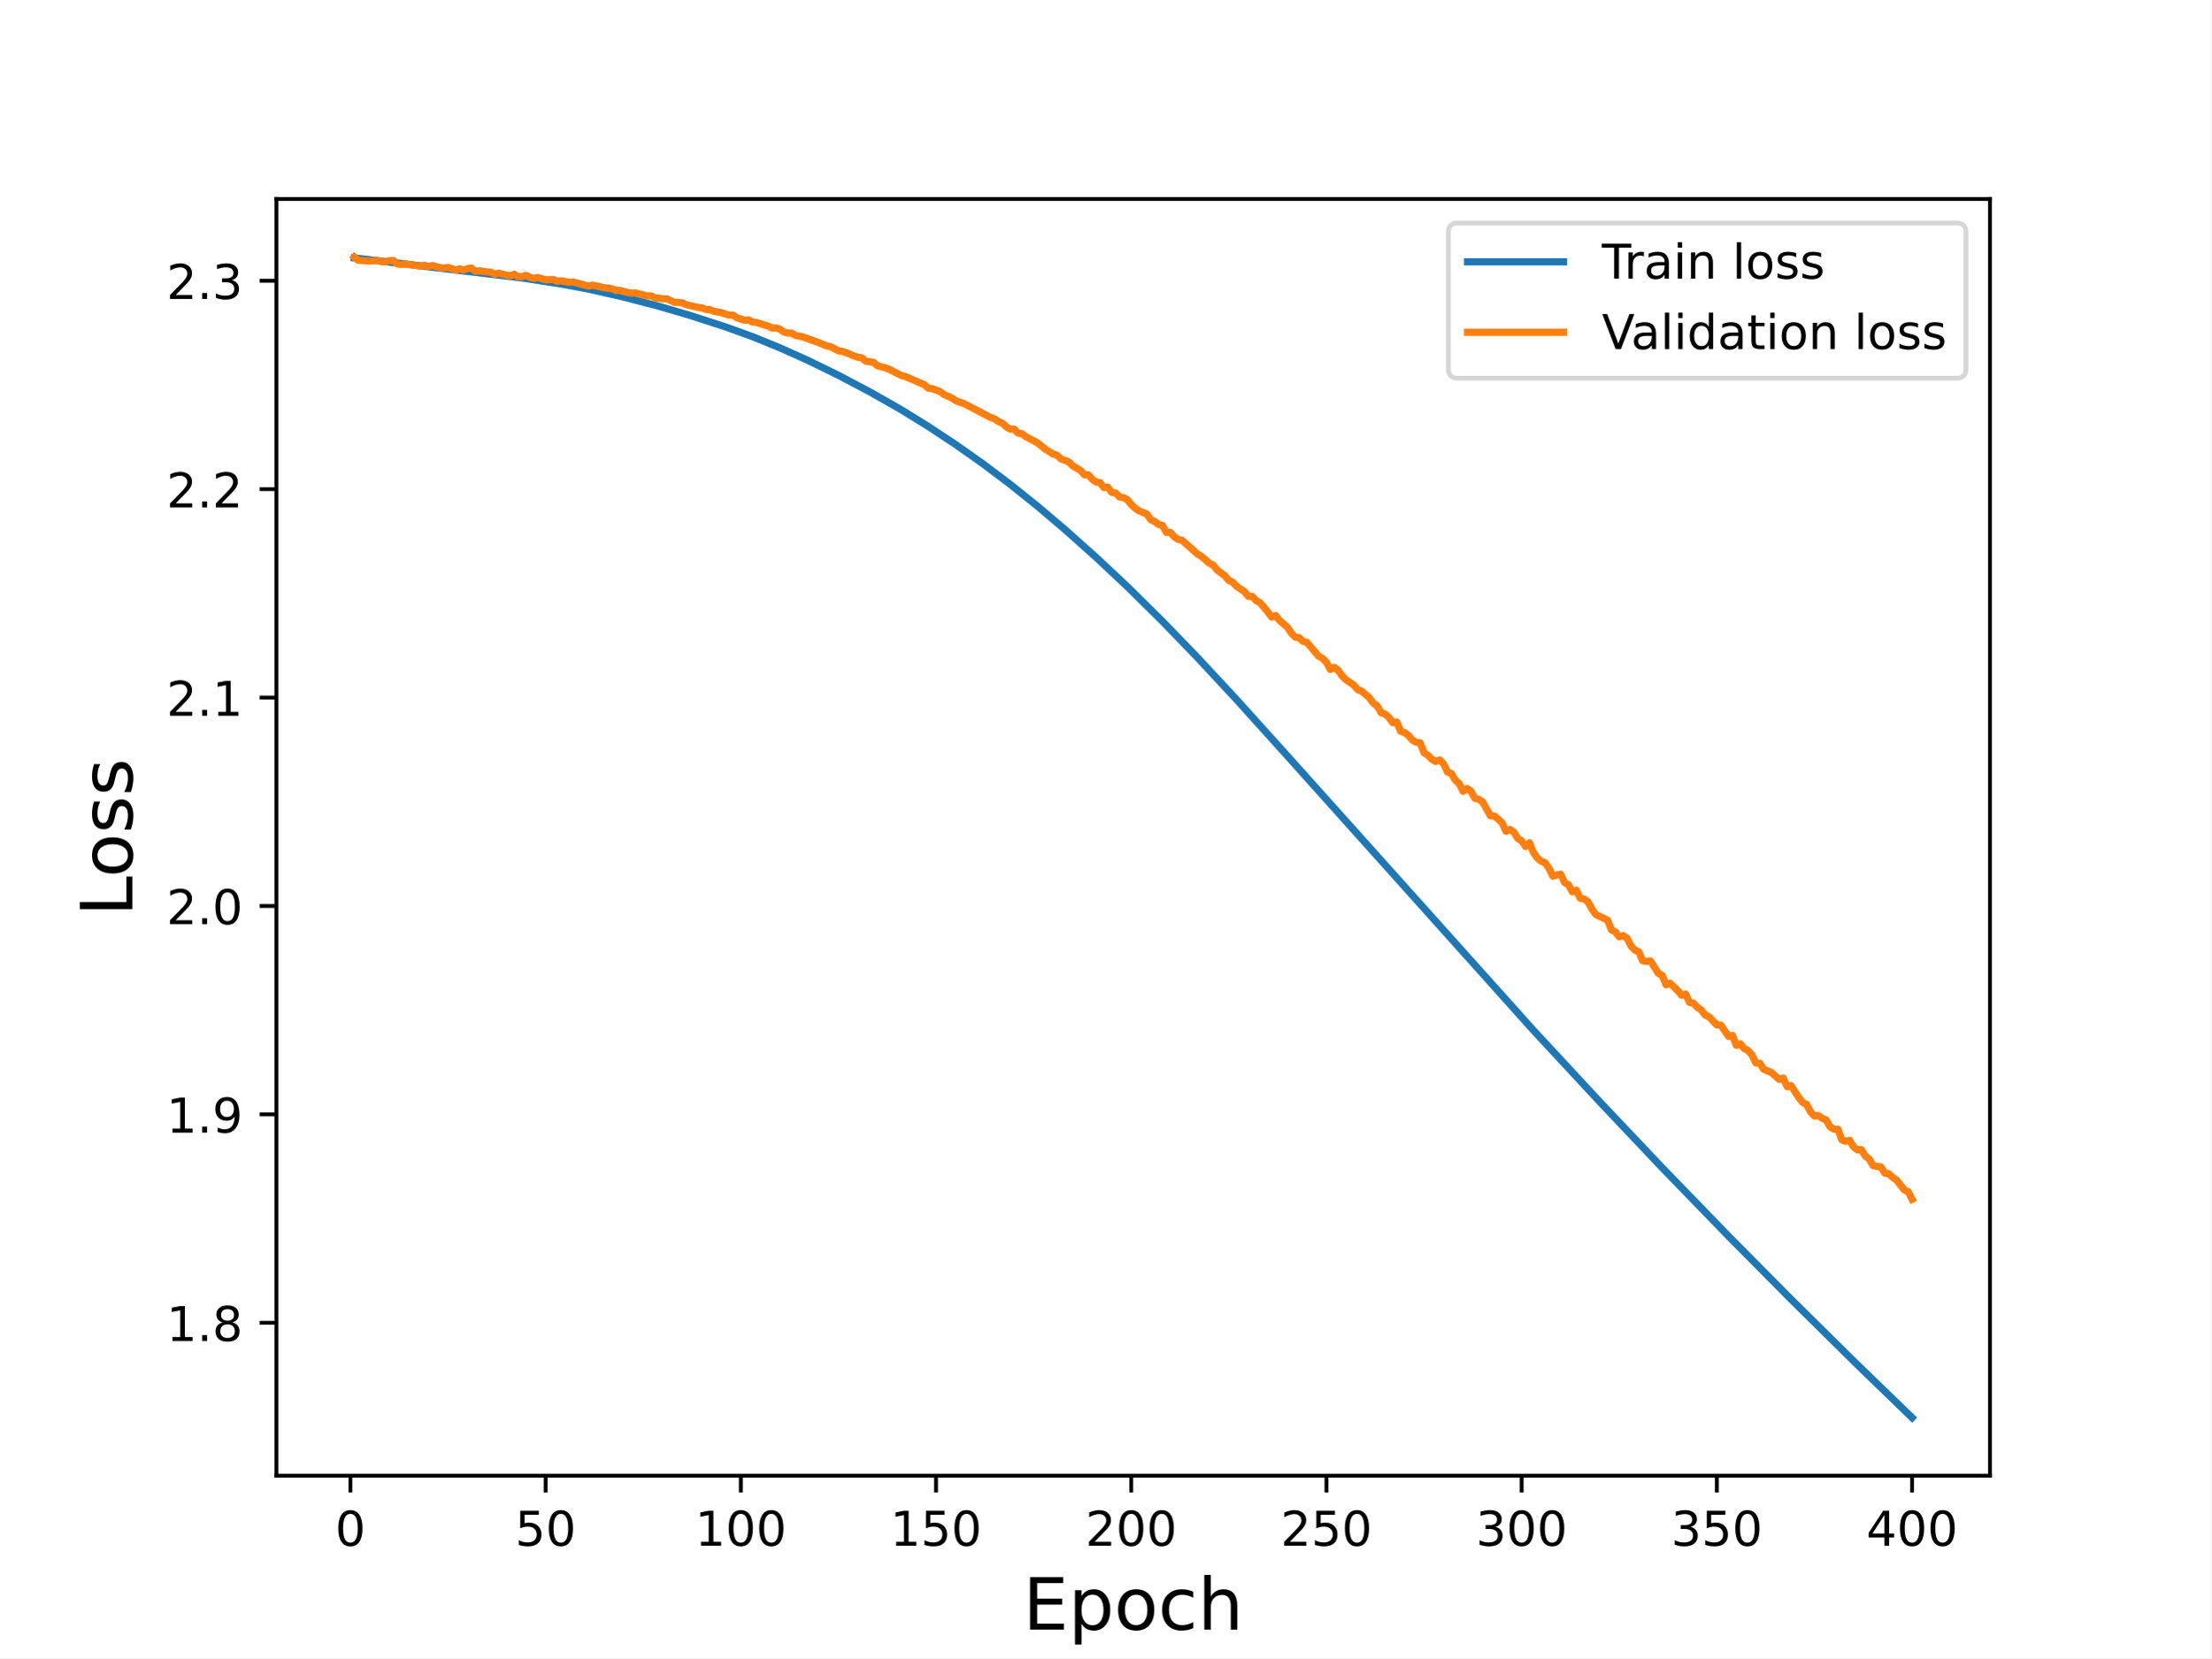
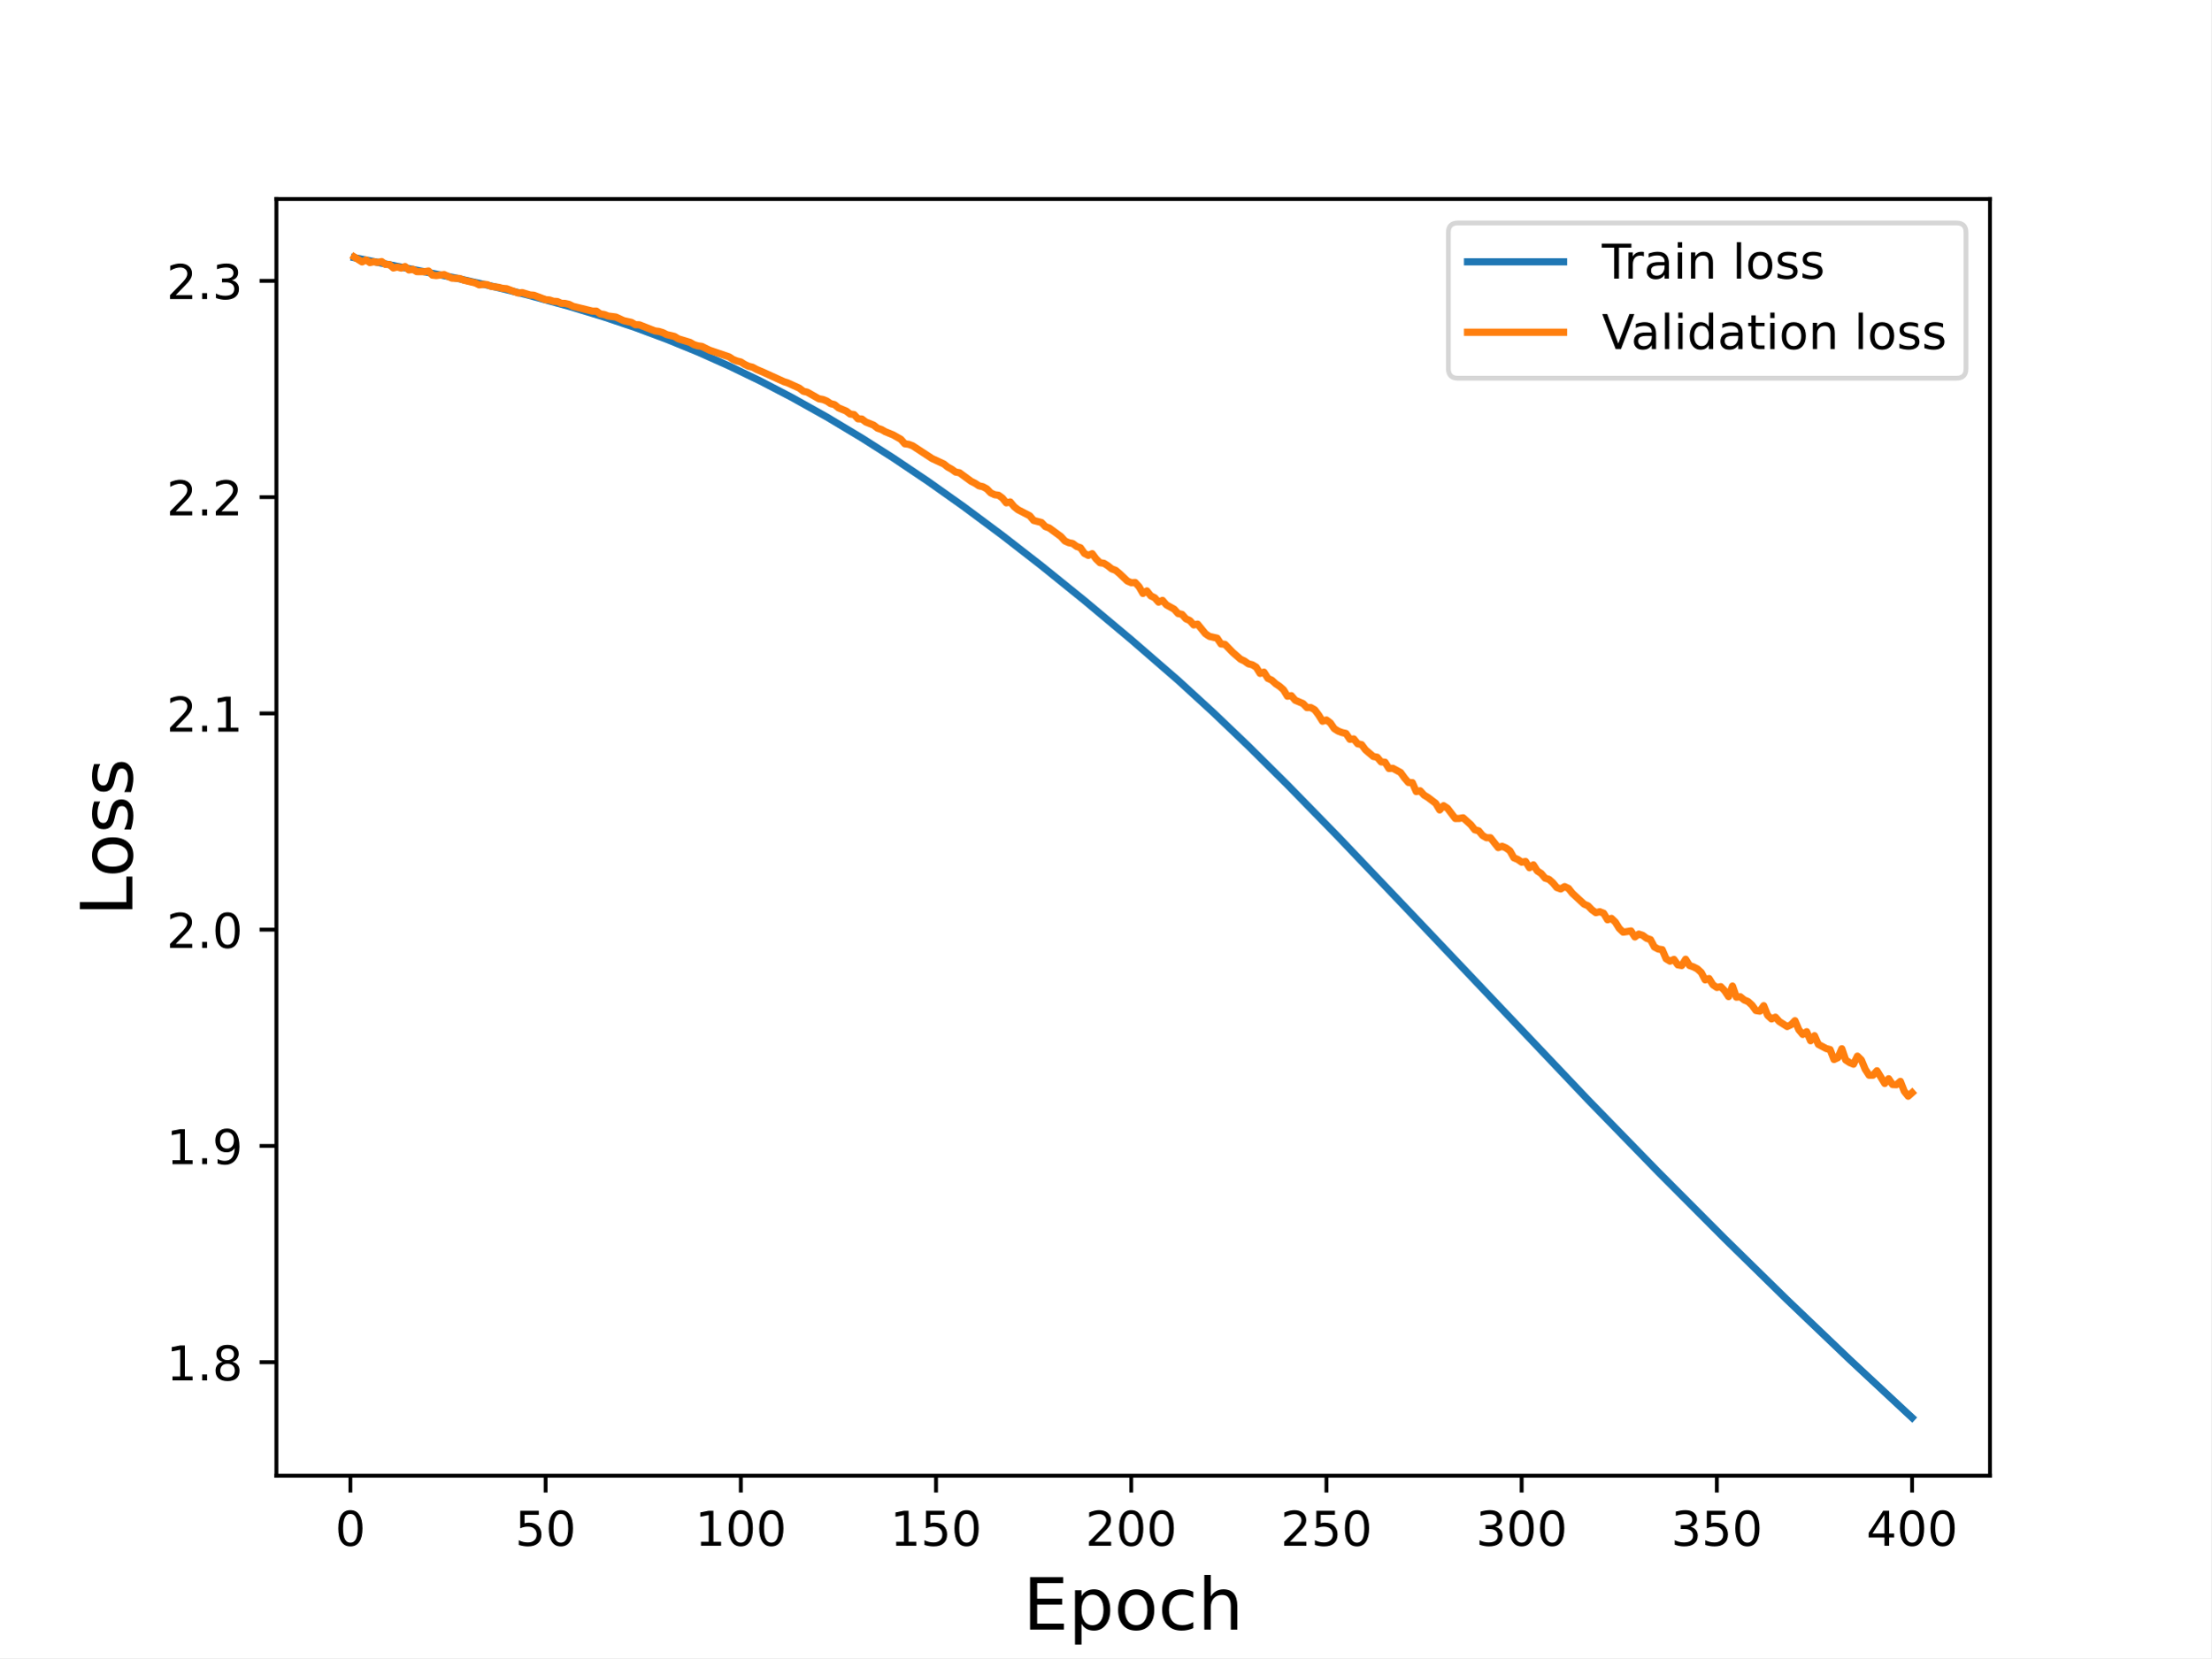
<svg xmlns="http://www.w3.org/2000/svg" xmlns:xlink="http://www.w3.org/1999/xlink" height="345.6pt" version="1.1" viewBox="0 0 460.8 345.6" width="460.8pt">
  <defs>
    <style type="text/css">*{stroke-linecap:butt;stroke-linejoin:round;}</style>
  </defs>
  <g id="figure_1">
    <g id="patch_1">
      <path d="M 0 345.6  L 460.8 345.6  L 460.8 0  L 0 0  z " style="fill:#ffffff;" />
    </g>
    <g id="axes_1">
      <g id="patch_2">
        <path d="M 57.6 307.584  L 414.72 307.584  L 414.72 41.472  L 57.6 41.472  z " style="fill:#ffffff;" />
      </g>
      <g id="matplotlib.axis_1">
        <g id="xtick_1">
          <g id="line2d_1">
            <defs>
-               <path d="M 0 0  L 0 3.5  " id="mba7e4e5b82" style="stroke:#000000;stroke-width:0.8;" />
-             </defs>
-             <g>
-               <use style="stroke:#000000;stroke-width:0.8;" x="73.019" xlink:href="#mba7e4e5b82" y="307.584" />
+               <path d="M 0 0  L 0 3.5  " id="m91a437a4fc" style="stroke:#000000;stroke-width:0.8;" />
+             </defs>
+             <g>
+               <use style="stroke:#000000;stroke-width:0.8;" x="73.019" xlink:href="#m91a437a4fc" y="307.584" />
            </g>
          </g>
          <g id="text_1">
            <g transform="translate(69.83781 322.1824)scale(0.1 -0.1)">
              <defs>
                <path d="M 2034 4250  Q 1547 4250 1301 3770  Q 1056 3291 1056 2328  Q 1056 1369 1301 889  Q 1547 409 2034 409  Q 2525 409 2770 889  Q 3016 1369 3016 2328  Q 3016 3291 2770 3770  Q 2525 4250 2034 4250  z M 2034 4750  Q 2819 4750 3233 4129  Q 3647 3509 3647 2328  Q 3647 1150 3233 529  Q 2819 -91 2034 -91  Q 1250 -91 836 529  Q 422 1150 422 2328  Q 422 3509 836 4129  Q 1250 4750 2034 4750  z " id="DejaVuSans-30" transform="scale(0.015625)" />
              </defs>
              <use xlink:href="#DejaVuSans-30" />
            </g>
          </g>
        </g>
        <g id="xtick_2">
          <g id="line2d_2">
            <g>
-               <use style="stroke:#000000;stroke-width:0.8;" x="113.703" xlink:href="#mba7e4e5b82" y="307.584" />
+               <use style="stroke:#000000;stroke-width:0.8;" x="113.703" xlink:href="#m91a437a4fc" y="307.584" />
            </g>
          </g>
          <g id="text_2">
            <g transform="translate(107.3401 322.1824)scale(0.1 -0.1)">
              <defs>
                <path d="M 691 4666  L 3169 4666  L 3169 4134  L 1269 4134  L 1269 2991  Q 1406 3038 1543 3061  Q 1681 3084 1819 3084  Q 2600 3084 3056 2656  Q 3513 2228 3513 1497  Q 3513 744 3044 326  Q 2575 -91 1722 -91  Q 1428 -91 1123 -41  Q 819 9 494 109  L 494 744  Q 775 591 1075 516  Q 1375 441 1709 441  Q 2250 441 2565 725  Q 2881 1009 2881 1497  Q 2881 1984 2565 2268  Q 2250 2553 1709 2553  Q 1456 2553 1204 2497  Q 953 2441 691 2322  L 691 4666  z " id="DejaVuSans-35" transform="scale(0.015625)" />
              </defs>
              <use xlink:href="#DejaVuSans-35" />
              <use x="63.623" xlink:href="#DejaVuSans-30" />
            </g>
          </g>
        </g>
        <g id="xtick_3">
          <g id="line2d_3">
            <g>
-               <use style="stroke:#000000;stroke-width:0.8;" x="154.386" xlink:href="#mba7e4e5b82" y="307.584" />
+               <use style="stroke:#000000;stroke-width:0.8;" x="154.386" xlink:href="#m91a437a4fc" y="307.584" />
            </g>
          </g>
          <g id="text_3">
            <g transform="translate(144.8424 322.1824)scale(0.1 -0.1)">
              <defs>
                <path d="M 794 531  L 1825 531  L 1825 4091  L 703 3866  L 703 4441  L 1819 4666  L 2450 4666  L 2450 531  L 3481 531  L 3481 0  L 794 0  L 794 531  z " id="DejaVuSans-31" transform="scale(0.015625)" />
              </defs>
              <use xlink:href="#DejaVuSans-31" />
              <use x="63.623" xlink:href="#DejaVuSans-30" />
              <use x="127.246" xlink:href="#DejaVuSans-30" />
            </g>
          </g>
        </g>
        <g id="xtick_4">
          <g id="line2d_4">
            <g>
-               <use style="stroke:#000000;stroke-width:0.8;" x="195.07" xlink:href="#mba7e4e5b82" y="307.584" />
+               <use style="stroke:#000000;stroke-width:0.8;" x="195.07" xlink:href="#m91a437a4fc" y="307.584" />
            </g>
          </g>
          <g id="text_4">
            <g transform="translate(185.5259 322.1824)scale(0.1 -0.1)">
              <use xlink:href="#DejaVuSans-31" />
              <use x="63.623" xlink:href="#DejaVuSans-35" />
              <use x="127.246" xlink:href="#DejaVuSans-30" />
            </g>
          </g>
        </g>
        <g id="xtick_5">
          <g id="line2d_5">
            <g>
-               <use style="stroke:#000000;stroke-width:0.8;" x="235.753" xlink:href="#mba7e4e5b82" y="307.584" />
+               <use style="stroke:#000000;stroke-width:0.8;" x="235.753" xlink:href="#m91a437a4fc" y="307.584" />
            </g>
          </g>
          <g id="text_5">
            <g transform="translate(226.2094 322.1824)scale(0.1 -0.1)">
              <defs>
                <path d="M 1228 531  L 3431 531  L 3431 0  L 469 0  L 469 531  Q 828 903 1448 1529  Q 2069 2156 2228 2338  Q 2531 2678 2651 2914  Q 2772 3150 2772 3378  Q 2772 3750 2511 3984  Q 2250 4219 1831 4219  Q 1534 4219 1204 4116  Q 875 4013 500 3803  L 500 4441  Q 881 4594 1212 4672  Q 1544 4750 1819 4750  Q 2544 4750 2975 4387  Q 3406 4025 3406 3419  Q 3406 3131 3298 2873  Q 3191 2616 2906 2266  Q 2828 2175 2409 1742  Q 1991 1309 1228 531  z " id="DejaVuSans-32" transform="scale(0.015625)" />
              </defs>
              <use xlink:href="#DejaVuSans-32" />
              <use x="63.623" xlink:href="#DejaVuSans-30" />
              <use x="127.246" xlink:href="#DejaVuSans-30" />
            </g>
          </g>
        </g>
        <g id="xtick_6">
          <g id="line2d_6">
            <g>
-               <use style="stroke:#000000;stroke-width:0.8;" x="276.437" xlink:href="#mba7e4e5b82" y="307.584" />
+               <use style="stroke:#000000;stroke-width:0.8;" x="276.437" xlink:href="#m91a437a4fc" y="307.584" />
            </g>
          </g>
          <g id="text_6">
            <g transform="translate(266.8929 322.1824)scale(0.1 -0.1)">
              <use xlink:href="#DejaVuSans-32" />
              <use x="63.623" xlink:href="#DejaVuSans-35" />
              <use x="127.246" xlink:href="#DejaVuSans-30" />
            </g>
          </g>
        </g>
        <g id="xtick_7">
          <g id="line2d_7">
            <g>
-               <use style="stroke:#000000;stroke-width:0.8;" x="317.12" xlink:href="#mba7e4e5b82" y="307.584" />
+               <use style="stroke:#000000;stroke-width:0.8;" x="317.12" xlink:href="#m91a437a4fc" y="307.584" />
            </g>
          </g>
          <g id="text_7">
            <g transform="translate(307.5765 322.1824)scale(0.1 -0.1)">
              <defs>
                <path d="M 2597 2516  Q 3050 2419 3304 2112  Q 3559 1806 3559 1356  Q 3559 666 3084 287  Q 2609 -91 1734 -91  Q 1441 -91 1130 -33  Q 819 25 488 141  L 488 750  Q 750 597 1062 519  Q 1375 441 1716 441  Q 2309 441 2620 675  Q 2931 909 2931 1356  Q 2931 1769 2642 2001  Q 2353 2234 1838 2234  L 1294 2234  L 1294 2753  L 1863 2753  Q 2328 2753 2575 2939  Q 2822 3125 2822 3475  Q 2822 3834 2567 4026  Q 2313 4219 1838 4219  Q 1578 4219 1281 4162  Q 984 4106 628 3988  L 628 4550  Q 988 4650 1302 4700  Q 1616 4750 1894 4750  Q 2613 4750 3031 4423  Q 3450 4097 3450 3541  Q 3450 3153 3228 2886  Q 3006 2619 2597 2516  z " id="DejaVuSans-33" transform="scale(0.015625)" />
              </defs>
              <use xlink:href="#DejaVuSans-33" />
              <use x="63.623" xlink:href="#DejaVuSans-30" />
              <use x="127.246" xlink:href="#DejaVuSans-30" />
            </g>
          </g>
        </g>
        <g id="xtick_8">
          <g id="line2d_8">
            <g>
-               <use style="stroke:#000000;stroke-width:0.8;" x="357.804" xlink:href="#mba7e4e5b82" y="307.584" />
+               <use style="stroke:#000000;stroke-width:0.8;" x="357.804" xlink:href="#m91a437a4fc" y="307.584" />
            </g>
          </g>
          <g id="text_8">
            <g transform="translate(348.26 322.1824)scale(0.1 -0.1)">
              <use xlink:href="#DejaVuSans-33" />
              <use x="63.623" xlink:href="#DejaVuSans-35" />
              <use x="127.246" xlink:href="#DejaVuSans-30" />
            </g>
          </g>
        </g>
        <g id="xtick_9">
          <g id="line2d_9">
            <g>
-               <use style="stroke:#000000;stroke-width:0.8;" x="398.487" xlink:href="#mba7e4e5b82" y="307.584" />
+               <use style="stroke:#000000;stroke-width:0.8;" x="398.487" xlink:href="#m91a437a4fc" y="307.584" />
            </g>
          </g>
          <g id="text_9">
            <g transform="translate(388.9435 322.1824)scale(0.1 -0.1)">
              <defs>
                <path d="M 2419 4116  L 825 1625  L 2419 1625  L 2419 4116  z M 2253 4666  L 3047 4666  L 3047 1625  L 3713 1625  L 3713 1100  L 3047 1100  L 3047 0  L 2419 0  L 2419 1100  L 313 1100  L 313 1709  L 2253 4666  z " id="DejaVuSans-34" transform="scale(0.015625)" />
              </defs>
              <use xlink:href="#DejaVuSans-34" />
              <use x="63.623" xlink:href="#DejaVuSans-30" />
              <use x="127.246" xlink:href="#DejaVuSans-30" />
            </g>
          </g>
        </g>
        <g id="text_10">
          <g transform="translate(213.1936 339.6598)scale(0.15 -0.15)">
            <defs>
              <path d="M 628 4666  L 3578 4666  L 3578 4134  L 1259 4134  L 1259 2753  L 3481 2753  L 3481 2222  L 1259 2222  L 1259 531  L 3634 531  L 3634 0  L 628 0  L 628 4666  z " id="DejaVuSans-45" transform="scale(0.015625)" />
              <path d="M 1159 525  L 1159 -1331  L 581 -1331  L 581 3500  L 1159 3500  L 1159 2969  Q 1341 3281 1617 3432  Q 1894 3584 2278 3584  Q 2916 3584 3314 3078  Q 3713 2572 3713 1747  Q 3713 922 3314 415  Q 2916 -91 2278 -91  Q 1894 -91 1617 61  Q 1341 213 1159 525  z M 3116 1747  Q 3116 2381 2855 2742  Q 2594 3103 2138 3103  Q 1681 3103 1420 2742  Q 1159 2381 1159 1747  Q 1159 1113 1420 752  Q 1681 391 2138 391  Q 2594 391 2855 752  Q 3116 1113 3116 1747  z " id="DejaVuSans-70" transform="scale(0.015625)" />
              <path d="M 1959 3097  Q 1497 3097 1228 2736  Q 959 2375 959 1747  Q 959 1119 1226 758  Q 1494 397 1959 397  Q 2419 397 2687 759  Q 2956 1122 2956 1747  Q 2956 2369 2687 2733  Q 2419 3097 1959 3097  z M 1959 3584  Q 2709 3584 3137 3096  Q 3566 2609 3566 1747  Q 3566 888 3137 398  Q 2709 -91 1959 -91  Q 1206 -91 779 398  Q 353 888 353 1747  Q 353 2609 779 3096  Q 1206 3584 1959 3584  z " id="DejaVuSans-6f" transform="scale(0.015625)" />
              <path d="M 3122 3366  L 3122 2828  Q 2878 2963 2633 3030  Q 2388 3097 2138 3097  Q 1578 3097 1268 2742  Q 959 2388 959 1747  Q 959 1106 1268 751  Q 1578 397 2138 397  Q 2388 397 2633 464  Q 2878 531 3122 666  L 3122 134  Q 2881 22 2623 -34  Q 2366 -91 2075 -91  Q 1284 -91 818 406  Q 353 903 353 1747  Q 353 2603 823 3093  Q 1294 3584 2113 3584  Q 2378 3584 2631 3529  Q 2884 3475 3122 3366  z " id="DejaVuSans-63" transform="scale(0.015625)" />
              <path d="M 3513 2113  L 3513 0  L 2938 0  L 2938 2094  Q 2938 2591 2744 2837  Q 2550 3084 2163 3084  Q 1697 3084 1428 2787  Q 1159 2491 1159 1978  L 1159 0  L 581 0  L 581 4863  L 1159 4863  L 1159 2956  Q 1366 3272 1645 3428  Q 1925 3584 2291 3584  Q 2894 3584 3203 3211  Q 3513 2838 3513 2113  z " id="DejaVuSans-68" transform="scale(0.015625)" />
            </defs>
            <use xlink:href="#DejaVuSans-45" />
            <use x="63.184" xlink:href="#DejaVuSans-70" />
            <use x="126.66" xlink:href="#DejaVuSans-6f" />
            <use x="187.842" xlink:href="#DejaVuSans-63" />
            <use x="242.822" xlink:href="#DejaVuSans-68" />
          </g>
        </g>
      </g>
      <g id="matplotlib.axis_2">
        <g id="ytick_1">
          <g id="line2d_10">
            <defs>
-               <path d="M 0 0  L -3.5 0  " id="m28255dac44" style="stroke:#000000;stroke-width:0.8;" />
-             </defs>
-             <g>
-               <use style="stroke:#000000;stroke-width:0.8;" x="57.6" xlink:href="#m28255dac44" y="275.714" />
+               <path d="M 0 0  L -3.5 0  " id="mc8ec907c86" style="stroke:#000000;stroke-width:0.8;" />
+             </defs>
+             <g>
+               <use style="stroke:#000000;stroke-width:0.8;" x="57.6" xlink:href="#mc8ec907c86" y="283.927" />
            </g>
          </g>
          <g id="text_11">
-             <g transform="translate(34.69687 279.5135)scale(0.1 -0.1)">
+             <g transform="translate(34.69687 287.7262)scale(0.1 -0.1)">
              <defs>
                <path d="M 684 794  L 1344 794  L 1344 0  L 684 0  L 684 794  z " id="DejaVuSans-2e" transform="scale(0.015625)" />
                <path d="M 2034 2216  Q 1584 2216 1326 1975  Q 1069 1734 1069 1313  Q 1069 891 1326 650  Q 1584 409 2034 409  Q 2484 409 2743 651  Q 3003 894 3003 1313  Q 3003 1734 2745 1975  Q 2488 2216 2034 2216  z M 1403 2484  Q 997 2584 770 2862  Q 544 3141 544 3541  Q 544 4100 942 4425  Q 1341 4750 2034 4750  Q 2731 4750 3128 4425  Q 3525 4100 3525 3541  Q 3525 3141 3298 2862  Q 3072 2584 2669 2484  Q 3125 2378 3379 2068  Q 3634 1759 3634 1313  Q 3634 634 3220 271  Q 2806 -91 2034 -91  Q 1263 -91 848 271  Q 434 634 434 1313  Q 434 1759 690 2068  Q 947 2378 1403 2484  z M 1172 3481  Q 1172 3119 1398 2916  Q 1625 2713 2034 2713  Q 2441 2713 2670 2916  Q 2900 3119 2900 3481  Q 2900 3844 2670 4047  Q 2441 4250 2034 4250  Q 1625 4250 1398 4047  Q 1172 3844 1172 3481  z " id="DejaVuSans-38" transform="scale(0.015625)" />
              </defs>
              <use xlink:href="#DejaVuSans-31" />
              <use x="63.623" xlink:href="#DejaVuSans-2e" />
              <use x="95.41" xlink:href="#DejaVuSans-38" />
            </g>
          </g>
        </g>
        <g id="ytick_2">
          <g id="line2d_11">
            <g>
-               <use style="stroke:#000000;stroke-width:0.8;" x="57.6" xlink:href="#m28255dac44" y="232.273" />
+               <use style="stroke:#000000;stroke-width:0.8;" x="57.6" xlink:href="#mc8ec907c86" y="238.849" />
            </g>
          </g>
          <g id="text_12">
-             <g transform="translate(34.69687 236.0724)scale(0.1 -0.1)">
+             <g transform="translate(34.69687 242.6479)scale(0.1 -0.1)">
              <defs>
                <path d="M 703 97  L 703 672  Q 941 559 1184 500  Q 1428 441 1663 441  Q 2288 441 2617 861  Q 2947 1281 2994 2138  Q 2813 1869 2534 1725  Q 2256 1581 1919 1581  Q 1219 1581 811 2004  Q 403 2428 403 3163  Q 403 3881 828 4315  Q 1253 4750 1959 4750  Q 2769 4750 3195 4129  Q 3622 3509 3622 2328  Q 3622 1225 3098 567  Q 2575 -91 1691 -91  Q 1453 -91 1209 -44  Q 966 3 703 97  z M 1959 2075  Q 2384 2075 2632 2365  Q 2881 2656 2881 3163  Q 2881 3666 2632 3958  Q 2384 4250 1959 4250  Q 1534 4250 1286 3958  Q 1038 3666 1038 3163  Q 1038 2656 1286 2365  Q 1534 2075 1959 2075  z " id="DejaVuSans-39" transform="scale(0.015625)" />
              </defs>
              <use xlink:href="#DejaVuSans-31" />
              <use x="63.623" xlink:href="#DejaVuSans-2e" />
              <use x="95.41" xlink:href="#DejaVuSans-39" />
            </g>
          </g>
        </g>
        <g id="ytick_3">
          <g id="line2d_12">
            <g>
-               <use style="stroke:#000000;stroke-width:0.8;" x="57.6" xlink:href="#m28255dac44" y="188.832" />
+               <use style="stroke:#000000;stroke-width:0.8;" x="57.6" xlink:href="#mc8ec907c86" y="193.77" />
            </g>
          </g>
          <g id="text_13">
-             <g transform="translate(34.69687 192.6312)scale(0.1 -0.1)">
+             <g transform="translate(34.69687 197.5696)scale(0.1 -0.1)">
              <use xlink:href="#DejaVuSans-32" />
              <use x="63.623" xlink:href="#DejaVuSans-2e" />
              <use x="95.41" xlink:href="#DejaVuSans-30" />
            </g>
          </g>
        </g>
        <g id="ytick_4">
          <g id="line2d_13">
            <g>
-               <use style="stroke:#000000;stroke-width:0.8;" x="57.6" xlink:href="#m28255dac44" y="145.391" />
+               <use style="stroke:#000000;stroke-width:0.8;" x="57.6" xlink:href="#mc8ec907c86" y="148.692" />
            </g>
          </g>
          <g id="text_14">
-             <g transform="translate(34.69687 149.1901)scale(0.1 -0.1)">
+             <g transform="translate(34.69687 152.4914)scale(0.1 -0.1)">
              <use xlink:href="#DejaVuSans-32" />
              <use x="63.623" xlink:href="#DejaVuSans-2e" />
              <use x="95.41" xlink:href="#DejaVuSans-31" />
            </g>
          </g>
        </g>
        <g id="ytick_5">
          <g id="line2d_14">
            <g>
-               <use style="stroke:#000000;stroke-width:0.8;" x="57.6" xlink:href="#m28255dac44" y="101.95" />
+               <use style="stroke:#000000;stroke-width:0.8;" x="57.6" xlink:href="#mc8ec907c86" y="103.614" />
            </g>
          </g>
          <g id="text_15">
-             <g transform="translate(34.69687 105.749)scale(0.1 -0.1)">
+             <g transform="translate(34.69687 107.4131)scale(0.1 -0.1)">
              <use xlink:href="#DejaVuSans-32" />
              <use x="63.623" xlink:href="#DejaVuSans-2e" />
              <use x="95.41" xlink:href="#DejaVuSans-32" />
            </g>
          </g>
        </g>
        <g id="ytick_6">
          <g id="line2d_15">
            <g>
-               <use style="stroke:#000000;stroke-width:0.8;" x="57.6" xlink:href="#m28255dac44" y="58.509" />
+               <use style="stroke:#000000;stroke-width:0.8;" x="57.6" xlink:href="#mc8ec907c86" y="58.536" />
            </g>
          </g>
          <g id="text_16">
-             <g transform="translate(34.69687 62.30782)scale(0.1 -0.1)">
+             <g transform="translate(34.69687 62.33484)scale(0.1 -0.1)">
              <use xlink:href="#DejaVuSans-32" />
              <use x="63.623" xlink:href="#DejaVuSans-2e" />
              <use x="95.41" xlink:href="#DejaVuSans-33" />
            </g>
          </g>
        </g>
        <g id="text_17">
          <g transform="translate(27.57734 190.9788)rotate(-90)scale(0.15 -0.15)">
            <defs>
              <path d="M 628 4666  L 1259 4666  L 1259 531  L 3531 531  L 3531 0  L 628 0  L 628 4666  z " id="DejaVuSans-4c" transform="scale(0.015625)" />
              <path d="M 2834 3397  L 2834 2853  Q 2591 2978 2328 3040  Q 2066 3103 1784 3103  Q 1356 3103 1142 2972  Q 928 2841 928 2578  Q 928 2378 1081 2264  Q 1234 2150 1697 2047  L 1894 2003  Q 2506 1872 2764 1633  Q 3022 1394 3022 966  Q 3022 478 2636 193  Q 2250 -91 1575 -91  Q 1294 -91 989 -36  Q 684 19 347 128  L 347 722  Q 666 556 975 473  Q 1284 391 1588 391  Q 1994 391 2212 530  Q 2431 669 2431 922  Q 2431 1156 2273 1281  Q 2116 1406 1581 1522  L 1381 1569  Q 847 1681 609 1914  Q 372 2147 372 2553  Q 372 3047 722 3315  Q 1072 3584 1716 3584  Q 2034 3584 2315 3537  Q 2597 3491 2834 3397  z " id="DejaVuSans-73" transform="scale(0.015625)" />
            </defs>
            <use xlink:href="#DejaVuSans-4c" />
            <use x="53.963" xlink:href="#DejaVuSans-6f" />
            <use x="115.145" xlink:href="#DejaVuSans-73" />
            <use x="167.244" xlink:href="#DejaVuSans-73" />
          </g>
        </g>
      </g>
      <g id="line2d_16">
-         <path clip-path="url(#pbe59451454)" d="M 73.833 53.757  L 108.821 57.932  L 116.957 59.193  L 122.653 60.256  L 129.976 61.918  L 137.299 63.827  L 143.808 65.734  L 151.131 68.111  L 156.827 70.163  L 162.523 72.489  L 168.219 75.04  L 174.728 78.215  L 181.237 81.653  L 187.747 85.353  L 193.442 88.876  L 199.138 92.639  L 204.834 96.651  L 210.529 100.945  L 216.225 105.515  L 221.921 110.347  L 228.43 116.165  L 234.939 122.266  L 242.263 129.502  L 249.586 137.08  L 257.722 145.833  L 268.3 157.563  L 319.561 214.736  L 333.394 229.645  L 346.412 243.399  L 360.245 257.673  L 373.263 270.807  L 387.096 284.468  L 398.487 295.488  L 398.487 295.488  " style="fill:none;stroke:#1f77b4;stroke-linecap:square;stroke-width:1.5;" />
+         <path clip-path="url(#p2ccd09fc48)" d="M 73.833 53.707  L 79.528 54.848  L 94.988 57.946  L 103.125 59.791  L 109.634 61.394  L 118.585 63.849  L 125.908 66.083  L 132.417 68.281  L 138.926 70.709  L 145.436 73.37  L 151.945 76.277  L 158.454 79.421  L 164.964 82.81  L 172.287 86.903  L 179.61 91.293  L 186.119 95.435  L 193.442 100.359  L 200.765 105.546  L 208.902 111.602  L 217.039 117.926  L 225.989 125.16  L 235.753 133.336  L 245.517 141.798  L 252.84 148.502  L 260.163 155.502  L 268.3 163.574  L 278.878 174.41  L 294.337 190.643  L 330.953 229.243  L 345.599 244.291  L 359.431 258.175  L 372.45 270.933  L 385.469 283.366  L 397.674 294.739  L 398.487 295.488  L 398.487 295.488  " style="fill:none;stroke:#1f77b4;stroke-linecap:square;stroke-width:1.5;" />
      </g>
      <g id="line2d_17">
-         <path clip-path="url(#pbe59451454)" d="M 73.833 53.568  L 74.646 54.239  L 77.087 54.392  L 78.715 54.254  L 79.528 54.557  L 80.342 54.527  L 81.156 54.328  L 81.969 54.285  L 82.783 55.016  L 83.597 55.111  L 84.41 55.002  L 86.038 55.232  L 87.665 55.456  L 88.479 55.297  L 89.292 55.542  L 90.106 55.351  L 91.733 55.782  L 92.547 55.857  L 93.361 55.731  L 94.988 56.272  L 95.802 56.016  L 96.616 56.266  L 97.429 55.988  L 98.243 55.861  L 99.057 56.543  L 99.87 56.427  L 101.498 56.673  L 102.311 56.723  L 103.125 57.146  L 103.939 56.926  L 105.566 57.346  L 106.38 57.457  L 107.193 57.168  L 108.007 57.659  L 108.821 57.645  L 109.634 57.382  L 110.448 57.788  L 111.262 58.005  L 112.075 57.842  L 113.703 58.297  L 115.33 58.266  L 116.144 58.628  L 116.957 58.521  L 118.585 58.835  L 119.398 58.751  L 122.653 59.617  L 123.467 59.421  L 125.908 59.952  L 127.535 60.16  L 128.349 60.517  L 129.162 60.512  L 130.79 60.95  L 131.603 61.099  L 132.417 61.041  L 134.858 61.672  L 135.672 61.663  L 136.485 62.054  L 138.113 62.269  L 138.926 62.268  L 140.554 63.008  L 142.181 63.103  L 142.995 63.492  L 145.436 64.062  L 146.249 64.144  L 147.063 64.482  L 147.877 64.512  L 148.69 64.855  L 150.318 65.157  L 151.945 65.678  L 152.759 65.67  L 153.572 66.237  L 155.2 66.736  L 156.013 66.663  L 156.827 67.133  L 157.641 67.194  L 160.082 67.967  L 160.895 68.362  L 161.709 68.33  L 162.523 68.594  L 163.336 69.186  L 164.15 69.43  L 164.964 69.41  L 165.777 69.905  L 167.405 70.249  L 169.032 70.846  L 170.66 71.419  L 172.287 72.099  L 173.101 72.248  L 174.728 73.118  L 175.542 73.226  L 176.355 73.498  L 177.983 74.196  L 178.796 74.467  L 179.61 74.578  L 180.424 75.281  L 182.051 75.51  L 182.865 76.241  L 184.492 76.644  L 185.306 76.962  L 186.933 77.788  L 187.747 78.222  L 188.56 78.422  L 192.629 80.175  L 193.442 80.885  L 194.256 81.012  L 195.883 81.595  L 196.697 82.204  L 198.324 82.93  L 199.138 83.471  L 199.952 83.831  L 200.765 84.038  L 206.461 87.024  L 207.275 87.291  L 208.088 87.87  L 208.902 88.196  L 209.716 88.945  L 210.529 89.432  L 211.343 89.428  L 212.157 90.256  L 212.97 90.395  L 213.784 91.007  L 216.225 92.296  L 217.852 93.627  L 219.48 94.627  L 220.293 94.881  L 221.107 95.641  L 222.734 96.273  L 223.548 97.082  L 225.175 98.045  L 225.989 98.948  L 226.803 98.957  L 227.616 99.875  L 228.43 100.472  L 229.244 100.574  L 230.057 101.641  L 230.871 101.533  L 231.685 102.61  L 232.498 102.764  L 233.312 103.583  L 234.126 103.72  L 234.939 104.131  L 235.753 105.146  L 236.567 105.914  L 237.381 106.478  L 239.008 107.135  L 239.822 108.314  L 240.635 108.689  L 241.449 109.302  L 242.263 109.515  L 243.076 110.964  L 243.89 110.961  L 244.704 111.868  L 245.517 112.416  L 246.331 112.598  L 249.586 115.488  L 250.399 115.976  L 252.027 117.389  L 252.84 117.784  L 253.654 118.796  L 255.281 120.016  L 256.095 120.984  L 256.909 121.342  L 257.722 122.215  L 259.35 123.302  L 260.163 124.291  L 260.977 124.311  L 261.791 125.182  L 262.604 125.616  L 264.232 127.56  L 265.045 128.634  L 265.859 128.298  L 266.673 129.328  L 268.3 130.73  L 269.114 131.946  L 269.927 132.789  L 270.741 132.909  L 271.555 133.675  L 272.368 133.889  L 274.809 136.768  L 275.623 137.225  L 276.437 138.058  L 277.25 139.535  L 278.064 139.091  L 278.878 139.732  L 279.691 140.857  L 280.505 141.672  L 282.132 142.788  L 282.946 143.735  L 283.76 144.038  L 285.387 145.434  L 286.201 146.55  L 287.014 147.124  L 287.828 148.557  L 288.642 148.817  L 289.455 149.525  L 290.269 150.635  L 291.083 150.468  L 291.896 152.4  L 292.71 152.672  L 293.524 153.273  L 294.337 154.247  L 295.151 154.724  L 295.965 154.816  L 296.778 156.902  L 297.592 157.417  L 298.406 158.257  L 299.219 158.717  L 300.033 158.374  L 300.847 159.185  L 301.66 160.93  L 302.474 161.22  L 303.288 162.595  L 304.101 163.306  L 304.915 164.928  L 305.729 164.332  L 306.543 164.9  L 307.356 166.383  L 308.17 166.587  L 308.984 167.146  L 310.611 170.039  L 311.425 170.087  L 312.238 170.72  L 313.052 171.527  L 313.866 173.268  L 314.679 172.88  L 315.493 173.448  L 316.307 174.752  L 317.12 175.271  L 317.934 176.459  L 318.748 175.636  L 319.561 177.658  L 320.375 178.815  L 321.189 179.516  L 322.002 179.815  L 322.816 180.976  L 323.63 182.632  L 324.443 182.357  L 325.257 182.204  L 326.071 183.944  L 326.884 184.43  L 327.698 185.9  L 328.512 185.543  L 329.325 187.223  L 330.139 187.387  L 330.953 187.953  L 331.766 189.482  L 332.58 190.622  L 335.021 191.788  L 335.835 193.827  L 336.648 194.227  L 337.462 195.261  L 338.276 195.02  L 339.089 195.551  L 339.903 197.163  L 340.717 198.042  L 341.53 198.388  L 342.344 200.268  L 343.158 200.395  L 343.971 200.278  L 345.599 202.873  L 346.412 203.287  L 347.226 205.271  L 348.04 204.926  L 349.667 206.493  L 350.481 207.459  L 351.294 207.185  L 352.108 208.943  L 352.922 209.075  L 353.735 209.964  L 354.549 210.508  L 355.363 211.57  L 356.176 211.943  L 357.804 213.638  L 358.617 213.658  L 360.245 216.02  L 361.058 215.815  L 361.872 217.885  L 362.686 217.56  L 363.499 218.562  L 364.313 218.955  L 365.127 219.915  L 365.94 221.56  L 366.754 221.625  L 367.568 222.883  L 369.195 223.555  L 370.822 224.999  L 371.636 224.701  L 372.45 226.507  L 373.263 226.291  L 374.891 228.779  L 375.704 229.801  L 376.518 230.216  L 377.332 231.752  L 378.146 232.629  L 378.959 232.511  L 379.773 233.096  L 380.587 233.45  L 381.4 234.895  L 382.214 235.376  L 383.028 235.37  L 383.841 237.584  L 384.655 237.89  L 385.469 237.672  L 386.282 239.032  L 387.096 239.662  L 387.91 239.617  L 388.723 240.947  L 389.537 241.572  L 390.351 242.93  L 391.164 243.145  L 391.978 243.188  L 392.792 244.525  L 393.605 244.653  L 394.419 245.378  L 395.233 245.949  L 396.86 248.014  L 397.674 248.382  L 398.487 249.966  L 398.487 249.966  " style="fill:none;stroke:#ff7f0e;stroke-linecap:square;stroke-width:1.5;" />
+         <path clip-path="url(#p2ccd09fc48)" d="M 73.833 53.568  L 75.46 54.588  L 76.274 54.167  L 77.087 54.727  L 77.901 54.549  L 78.715 54.697  L 79.528 54.516  L 80.342 55.11  L 81.156 55.133  L 81.969 55.844  L 82.783 55.649  L 83.597 55.871  L 84.41 55.548  L 85.224 56.266  L 86.038 56.123  L 86.851 56.615  L 88.479 56.633  L 89.292 56.48  L 90.106 57.34  L 90.92 57.433  L 92.547 57.222  L 94.174 57.974  L 95.802 58.046  L 96.616 58.383  L 99.057 58.97  L 99.87 59.378  L 100.684 59.271  L 101.498 59.308  L 102.311 59.675  L 103.939 59.89  L 104.752 60.105  L 105.566 60.163  L 108.007 61.079  L 108.821 60.973  L 110.448 61.471  L 111.262 61.533  L 113.703 62.453  L 114.516 62.521  L 115.33 62.792  L 116.144 62.841  L 116.957 63.206  L 117.771 63.242  L 118.585 63.429  L 119.398 63.84  L 123.467 64.844  L 124.28 64.839  L 125.094 65.426  L 125.908 65.548  L 126.721 65.864  L 128.349 66.078  L 129.976 66.831  L 131.603 67.195  L 132.417 67.681  L 133.231 67.692  L 136.485 68.97  L 137.299 69.073  L 138.113 69.32  L 138.926 69.728  L 140.554 70.118  L 141.367 70.616  L 143.808 71.361  L 144.622 71.834  L 145.436 72.083  L 146.249 72.195  L 147.877 72.991  L 151.945 74.377  L 152.759 74.914  L 153.572 75.24  L 154.386 75.444  L 155.2 75.957  L 156.013 76.334  L 156.827 76.535  L 157.641 76.982  L 159.268 77.68  L 163.336 79.534  L 164.15 79.798  L 166.591 80.906  L 167.405 81.543  L 168.219 81.73  L 170.66 83.111  L 171.473 83.256  L 172.287 83.577  L 173.101 84.124  L 173.914 84.331  L 174.728 85.002  L 176.355 85.677  L 177.169 86.294  L 177.983 86.41  L 178.796 87.289  L 179.61 87.331  L 180.424 87.949  L 182.051 88.603  L 182.865 89.239  L 183.678 89.512  L 184.492 89.975  L 186.119 90.638  L 187.747 91.562  L 188.56 92.495  L 189.374 92.605  L 190.188 92.91  L 194.256 95.572  L 196.697 96.7  L 197.511 97.351  L 198.324 97.793  L 199.138 98.385  L 199.952 98.533  L 202.393 100.32  L 203.206 100.723  L 204.02 101.258  L 204.834 101.443  L 205.647 101.882  L 206.461 102.722  L 207.275 103.111  L 208.088 103.217  L 208.902 103.807  L 209.716 104.81  L 210.529 104.617  L 211.343 105.596  L 212.157 106.244  L 214.598 107.501  L 215.411 108.474  L 217.039 108.899  L 217.852 109.75  L 218.666 110.046  L 221.107 111.84  L 221.921 112.748  L 222.734 113.112  L 223.548 113.276  L 224.362 113.887  L 225.175 114.168  L 225.989 115.337  L 226.803 115.758  L 227.616 115.401  L 228.43 116.5  L 229.244 117.29  L 230.057 117.404  L 230.871 117.916  L 231.685 118.568  L 232.498 118.87  L 233.312 119.551  L 234.939 121.095  L 235.753 121.447  L 236.567 121.399  L 237.381 122.286  L 238.194 123.691  L 239.008 123.162  L 239.822 124.188  L 240.635 124.58  L 241.449 125.504  L 242.263 125.133  L 243.076 126.068  L 244.704 126.971  L 245.517 127.876  L 246.331 128.053  L 247.145 128.977  L 247.958 129.332  L 248.772 130.255  L 249.586 130.086  L 251.213 132.086  L 252.027 132.636  L 253.654 133.009  L 254.468 134.219  L 255.281 134.299  L 256.909 135.978  L 258.536 137.392  L 259.35 137.773  L 260.163 138.358  L 260.977 138.559  L 261.791 139.045  L 262.604 140.355  L 263.418 140.094  L 264.232 141.394  L 265.045 141.767  L 265.859 142.514  L 266.673 143.057  L 267.486 143.769  L 268.3 145.112  L 269.114 144.997  L 269.927 145.953  L 271.555 146.639  L 272.368 147.487  L 273.182 147.482  L 273.996 147.938  L 274.809 149.022  L 275.623 150.327  L 276.437 150.067  L 277.25 150.674  L 278.064 151.869  L 278.878 152.383  L 279.691 152.688  L 280.505 152.872  L 281.319 154.086  L 282.132 154.015  L 282.946 155.026  L 283.76 155.203  L 284.573 156.292  L 286.201 157.673  L 287.014 157.826  L 287.828 158.803  L 288.642 158.867  L 289.455 160.175  L 290.269 160.136  L 291.896 161.014  L 292.71 162.154  L 293.524 163.094  L 294.337 163.123  L 295.151 164.989  L 295.965 164.825  L 296.778 165.721  L 297.592 166.213  L 299.219 167.445  L 300.033 168.82  L 300.847 167.931  L 301.66 168.466  L 303.288 170.602  L 304.101 170.596  L 304.915 170.45  L 306.543 171.915  L 307.356 172.955  L 308.17 173.172  L 308.984 174.153  L 309.797 174.612  L 310.611 174.612  L 312.238 176.671  L 313.052 176.396  L 313.866 176.744  L 314.679 177.332  L 315.493 178.794  L 316.307 179.135  L 317.12 179.703  L 317.934 179.558  L 318.748 180.865  L 319.561 180.262  L 320.375 181.531  L 321.189 182.059  L 322.002 183.031  L 322.816 183.285  L 323.63 184.012  L 324.443 184.991  L 325.257 185.285  L 326.071 184.791  L 326.884 185.172  L 327.698 186.202  L 330.139 188.457  L 330.953 188.801  L 331.766 189.642  L 332.58 190.227  L 333.394 190.028  L 334.207 190.348  L 335.021 191.712  L 335.835 191.42  L 336.648 192.202  L 337.462 193.509  L 338.276 194.295  L 339.903 194.039  L 340.717 195.29  L 341.53 194.69  L 342.344 194.957  L 343.158 195.568  L 343.971 195.85  L 344.785 197.39  L 345.599 197.819  L 346.412 197.939  L 347.226 199.844  L 348.04 200.339  L 348.853 199.974  L 349.667 201.113  L 350.481 201.252  L 351.294 199.935  L 352.108 201.247  L 352.922 201.533  L 353.735 201.948  L 354.549 202.692  L 355.363 204.238  L 356.176 203.959  L 356.99 205.27  L 357.804 205.821  L 358.617 205.648  L 359.431 206.5  L 360.245 207.719  L 361.058 205.528  L 361.872 207.849  L 362.686 207.759  L 363.499 208.425  L 364.313 208.76  L 365.127 209.504  L 365.94 210.621  L 366.754 210.756  L 367.568 209.621  L 368.381 211.626  L 369.195 212.378  L 370.009 212.01  L 370.822 212.928  L 372.45 213.96  L 373.263 213.585  L 374.077 212.75  L 374.891 214.641  L 375.704 215.612  L 376.518 215.037  L 377.332 216.925  L 378.146 215.875  L 378.959 217.686  L 380.587 218.548  L 381.4 218.766  L 382.214 220.836  L 383.028 220.457  L 383.841 218.593  L 384.655 220.945  L 385.469 221.483  L 386.282 221.815  L 387.096 220.13  L 387.91 220.924  L 388.723 222.868  L 389.537 224.118  L 390.351 224.103  L 391.164 223.181  L 392.792 225.832  L 393.605 224.841  L 394.419 226.06  L 395.233 226.092  L 396.046 225.399  L 396.86 227.457  L 397.674 228.483  L 398.487 227.757  L 398.487 227.757  " style="fill:none;stroke:#ff7f0e;stroke-linecap:square;stroke-width:1.5;" />
      </g>
      <g id="patch_3">
        <path d="M 57.6 307.584  L 57.6 41.472  " style="fill:none;stroke:#000000;stroke-linecap:square;stroke-linejoin:miter;stroke-width:0.8;" />
      </g>
      <g id="patch_4">
        <path d="M 414.72 307.584  L 414.72 41.472  " style="fill:none;stroke:#000000;stroke-linecap:square;stroke-linejoin:miter;stroke-width:0.8;" />
      </g>
      <g id="patch_5">
        <path d="M 57.6 307.584  L 414.72 307.584  " style="fill:none;stroke:#000000;stroke-linecap:square;stroke-linejoin:miter;stroke-width:0.8;" />
      </g>
      <g id="patch_6">
        <path d="M 57.6 41.472  L 414.72 41.472  " style="fill:none;stroke:#000000;stroke-linecap:square;stroke-linejoin:miter;stroke-width:0.8;" />
      </g>
      <g id="legend_1">
        <g id="patch_7">
          <path d="M 303.845 78.828  L 407.72 78.828  Q 409.72 78.828 409.72 76.828  L 409.72 48.472  Q 409.72 46.472 407.72 46.472  L 303.845 46.472  Q 301.845 46.472 301.845 48.472  L 301.845 76.828  Q 301.845 78.828 303.845 78.828  z " style="fill:#ffffff;opacity:0.8;stroke:#cccccc;stroke-linejoin:miter;" />
        </g>
        <g id="line2d_18">
          <path d="M 305.845 54.57  L 325.845 54.57  " style="fill:none;stroke:#1f77b4;stroke-linecap:square;stroke-width:1.5;" />
        </g>
        <g id="line2d_19" />
        <g id="text_18">
          <g transform="translate(333.845 58.07044)scale(0.1 -0.1)">
            <defs>
              <path d="M -19 4666  L 3928 4666  L 3928 4134  L 2272 4134  L 2272 0  L 1638 0  L 1638 4134  L -19 4134  L -19 4666  z " id="DejaVuSans-54" transform="scale(0.015625)" />
              <path d="M 2631 2963  Q 2534 3019 2420 3045  Q 2306 3072 2169 3072  Q 1681 3072 1420 2755  Q 1159 2438 1159 1844  L 1159 0  L 581 0  L 581 3500  L 1159 3500  L 1159 2956  Q 1341 3275 1631 3429  Q 1922 3584 2338 3584  Q 2397 3584 2469 3576  Q 2541 3569 2628 3553  L 2631 2963  z " id="DejaVuSans-72" transform="scale(0.015625)" />
              <path d="M 2194 1759  Q 1497 1759 1228 1600  Q 959 1441 959 1056  Q 959 750 1161 570  Q 1363 391 1709 391  Q 2188 391 2477 730  Q 2766 1069 2766 1631  L 2766 1759  L 2194 1759  z M 3341 1997  L 3341 0  L 2766 0  L 2766 531  Q 2569 213 2275 61  Q 1981 -91 1556 -91  Q 1019 -91 701 211  Q 384 513 384 1019  Q 384 1609 779 1909  Q 1175 2209 1959 2209  L 2766 2209  L 2766 2266  Q 2766 2663 2505 2880  Q 2244 3097 1772 3097  Q 1472 3097 1187 3025  Q 903 2953 641 2809  L 641 3341  Q 956 3463 1253 3523  Q 1550 3584 1831 3584  Q 2591 3584 2966 3190  Q 3341 2797 3341 1997  z " id="DejaVuSans-61" transform="scale(0.015625)" />
              <path d="M 603 3500  L 1178 3500  L 1178 0  L 603 0  L 603 3500  z M 603 4863  L 1178 4863  L 1178 4134  L 603 4134  L 603 4863  z " id="DejaVuSans-69" transform="scale(0.015625)" />
              <path d="M 3513 2113  L 3513 0  L 2938 0  L 2938 2094  Q 2938 2591 2744 2837  Q 2550 3084 2163 3084  Q 1697 3084 1428 2787  Q 1159 2491 1159 1978  L 1159 0  L 581 0  L 581 3500  L 1159 3500  L 1159 2956  Q 1366 3272 1645 3428  Q 1925 3584 2291 3584  Q 2894 3584 3203 3211  Q 3513 2838 3513 2113  z " id="DejaVuSans-6e" transform="scale(0.015625)" />
              <path id="DejaVuSans-20" transform="scale(0.015625)" />
              <path d="M 603 4863  L 1178 4863  L 1178 0  L 603 0  L 603 4863  z " id="DejaVuSans-6c" transform="scale(0.015625)" />
            </defs>
            <use xlink:href="#DejaVuSans-54" />
            <use x="46.334" xlink:href="#DejaVuSans-72" />
            <use x="87.447" xlink:href="#DejaVuSans-61" />
            <use x="148.727" xlink:href="#DejaVuSans-69" />
            <use x="176.51" xlink:href="#DejaVuSans-6e" />
            <use x="239.889" xlink:href="#DejaVuSans-20" />
            <use x="271.676" xlink:href="#DejaVuSans-6c" />
            <use x="299.459" xlink:href="#DejaVuSans-6f" />
            <use x="360.641" xlink:href="#DejaVuSans-73" />
            <use x="412.74" xlink:href="#DejaVuSans-73" />
          </g>
        </g>
        <g id="line2d_20">
          <path d="M 305.845 69.249  L 325.845 69.249  " style="fill:none;stroke:#ff7f0e;stroke-linecap:square;stroke-width:1.5;" />
        </g>
        <g id="line2d_21" />
        <g id="text_19">
          <g transform="translate(333.845 72.74856)scale(0.1 -0.1)">
            <defs>
              <path d="M 1831 0  L 50 4666  L 709 4666  L 2188 738  L 3669 4666  L 4325 4666  L 2547 0  L 1831 0  z " id="DejaVuSans-56" transform="scale(0.015625)" />
              <path d="M 2906 2969  L 2906 4863  L 3481 4863  L 3481 0  L 2906 0  L 2906 525  Q 2725 213 2448 61  Q 2172 -91 1784 -91  Q 1150 -91 751 415  Q 353 922 353 1747  Q 353 2572 751 3078  Q 1150 3584 1784 3584  Q 2172 3584 2448 3432  Q 2725 3281 2906 2969  z M 947 1747  Q 947 1113 1208 752  Q 1469 391 1925 391  Q 2381 391 2643 752  Q 2906 1113 2906 1747  Q 2906 2381 2643 2742  Q 2381 3103 1925 3103  Q 1469 3103 1208 2742  Q 947 2381 947 1747  z " id="DejaVuSans-64" transform="scale(0.015625)" />
              <path d="M 1172 4494  L 1172 3500  L 2356 3500  L 2356 3053  L 1172 3053  L 1172 1153  Q 1172 725 1289 603  Q 1406 481 1766 481  L 2356 481  L 2356 0  L 1766 0  Q 1100 0 847 248  Q 594 497 594 1153  L 594 3053  L 172 3053  L 172 3500  L 594 3500  L 594 4494  L 1172 4494  z " id="DejaVuSans-74" transform="scale(0.015625)" />
            </defs>
            <use xlink:href="#DejaVuSans-56" />
            <use x="60.658" xlink:href="#DejaVuSans-61" />
            <use x="121.938" xlink:href="#DejaVuSans-6c" />
            <use x="149.721" xlink:href="#DejaVuSans-69" />
            <use x="177.504" xlink:href="#DejaVuSans-64" />
            <use x="240.98" xlink:href="#DejaVuSans-61" />
            <use x="302.26" xlink:href="#DejaVuSans-74" />
            <use x="341.469" xlink:href="#DejaVuSans-69" />
            <use x="369.252" xlink:href="#DejaVuSans-6f" />
            <use x="430.434" xlink:href="#DejaVuSans-6e" />
            <use x="493.812" xlink:href="#DejaVuSans-20" />
            <use x="525.6" xlink:href="#DejaVuSans-6c" />
            <use x="553.383" xlink:href="#DejaVuSans-6f" />
            <use x="614.564" xlink:href="#DejaVuSans-73" />
            <use x="666.664" xlink:href="#DejaVuSans-73" />
          </g>
        </g>
      </g>
    </g>
  </g>
  <defs>
-     <clipPath id="pbe59451454">
+     <clipPath id="p2ccd09fc48">
      <rect height="266.112" width="357.12" x="57.6" y="41.472" />
    </clipPath>
  </defs>
</svg>
